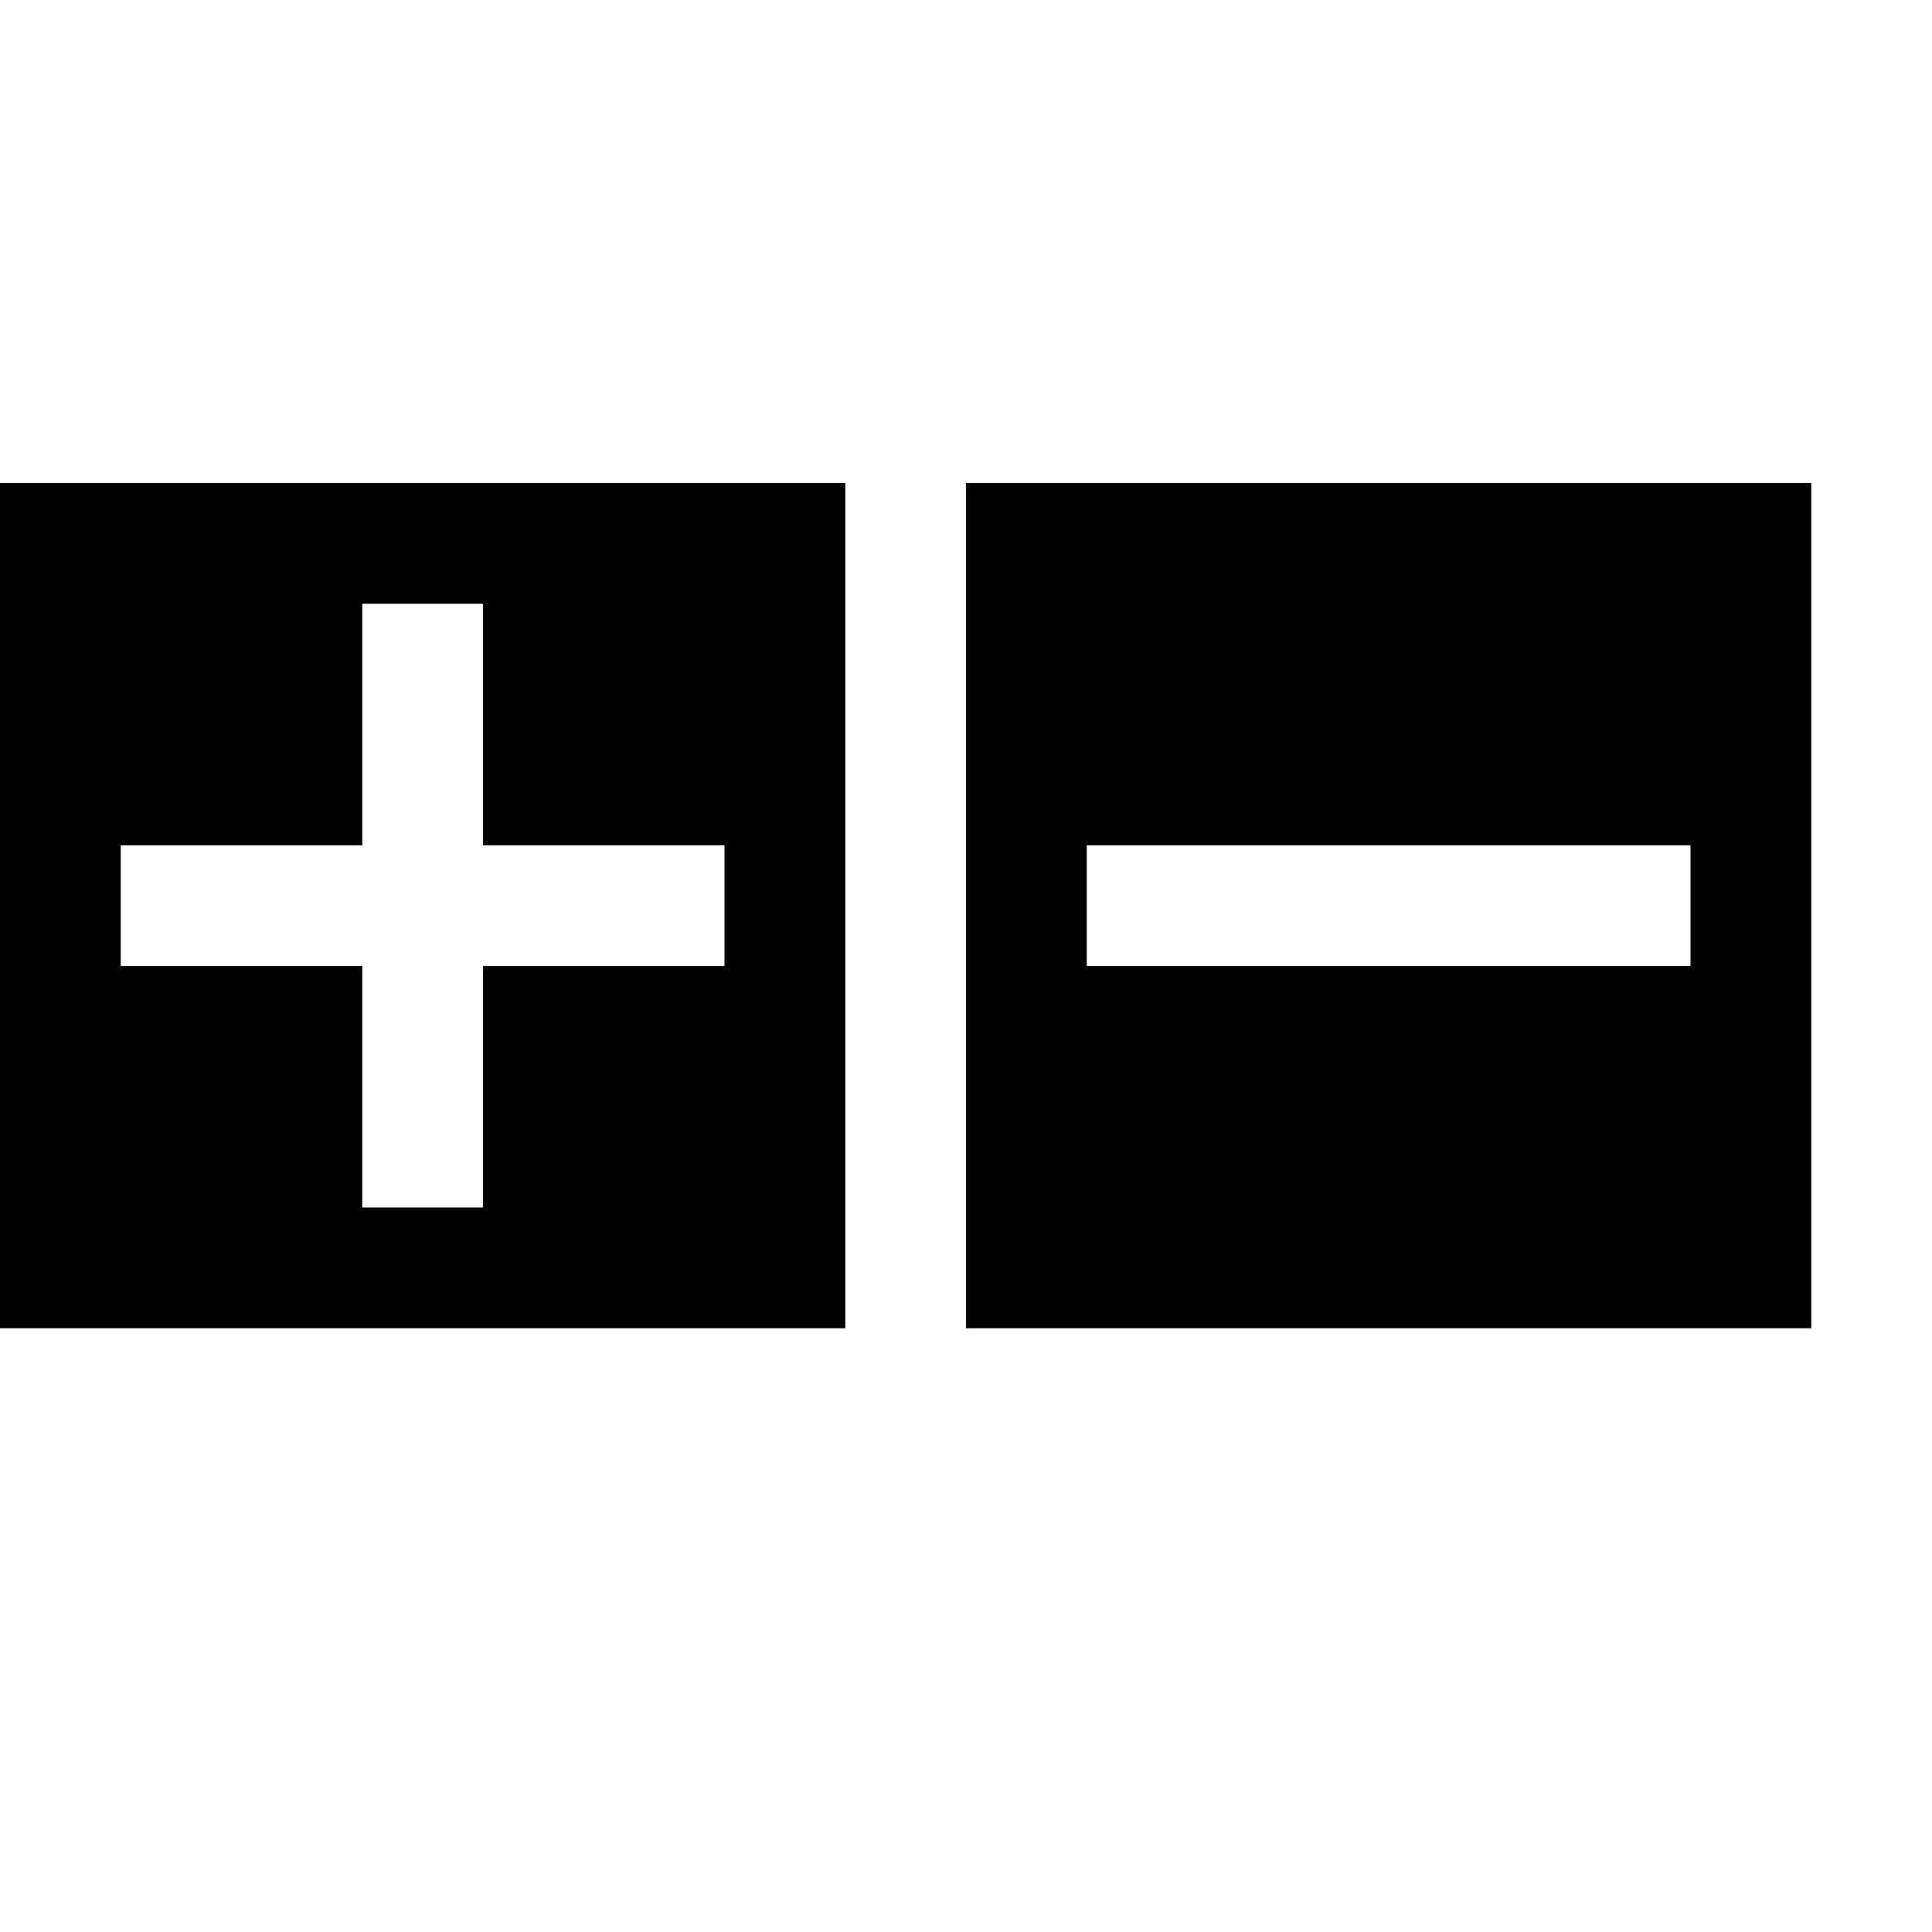
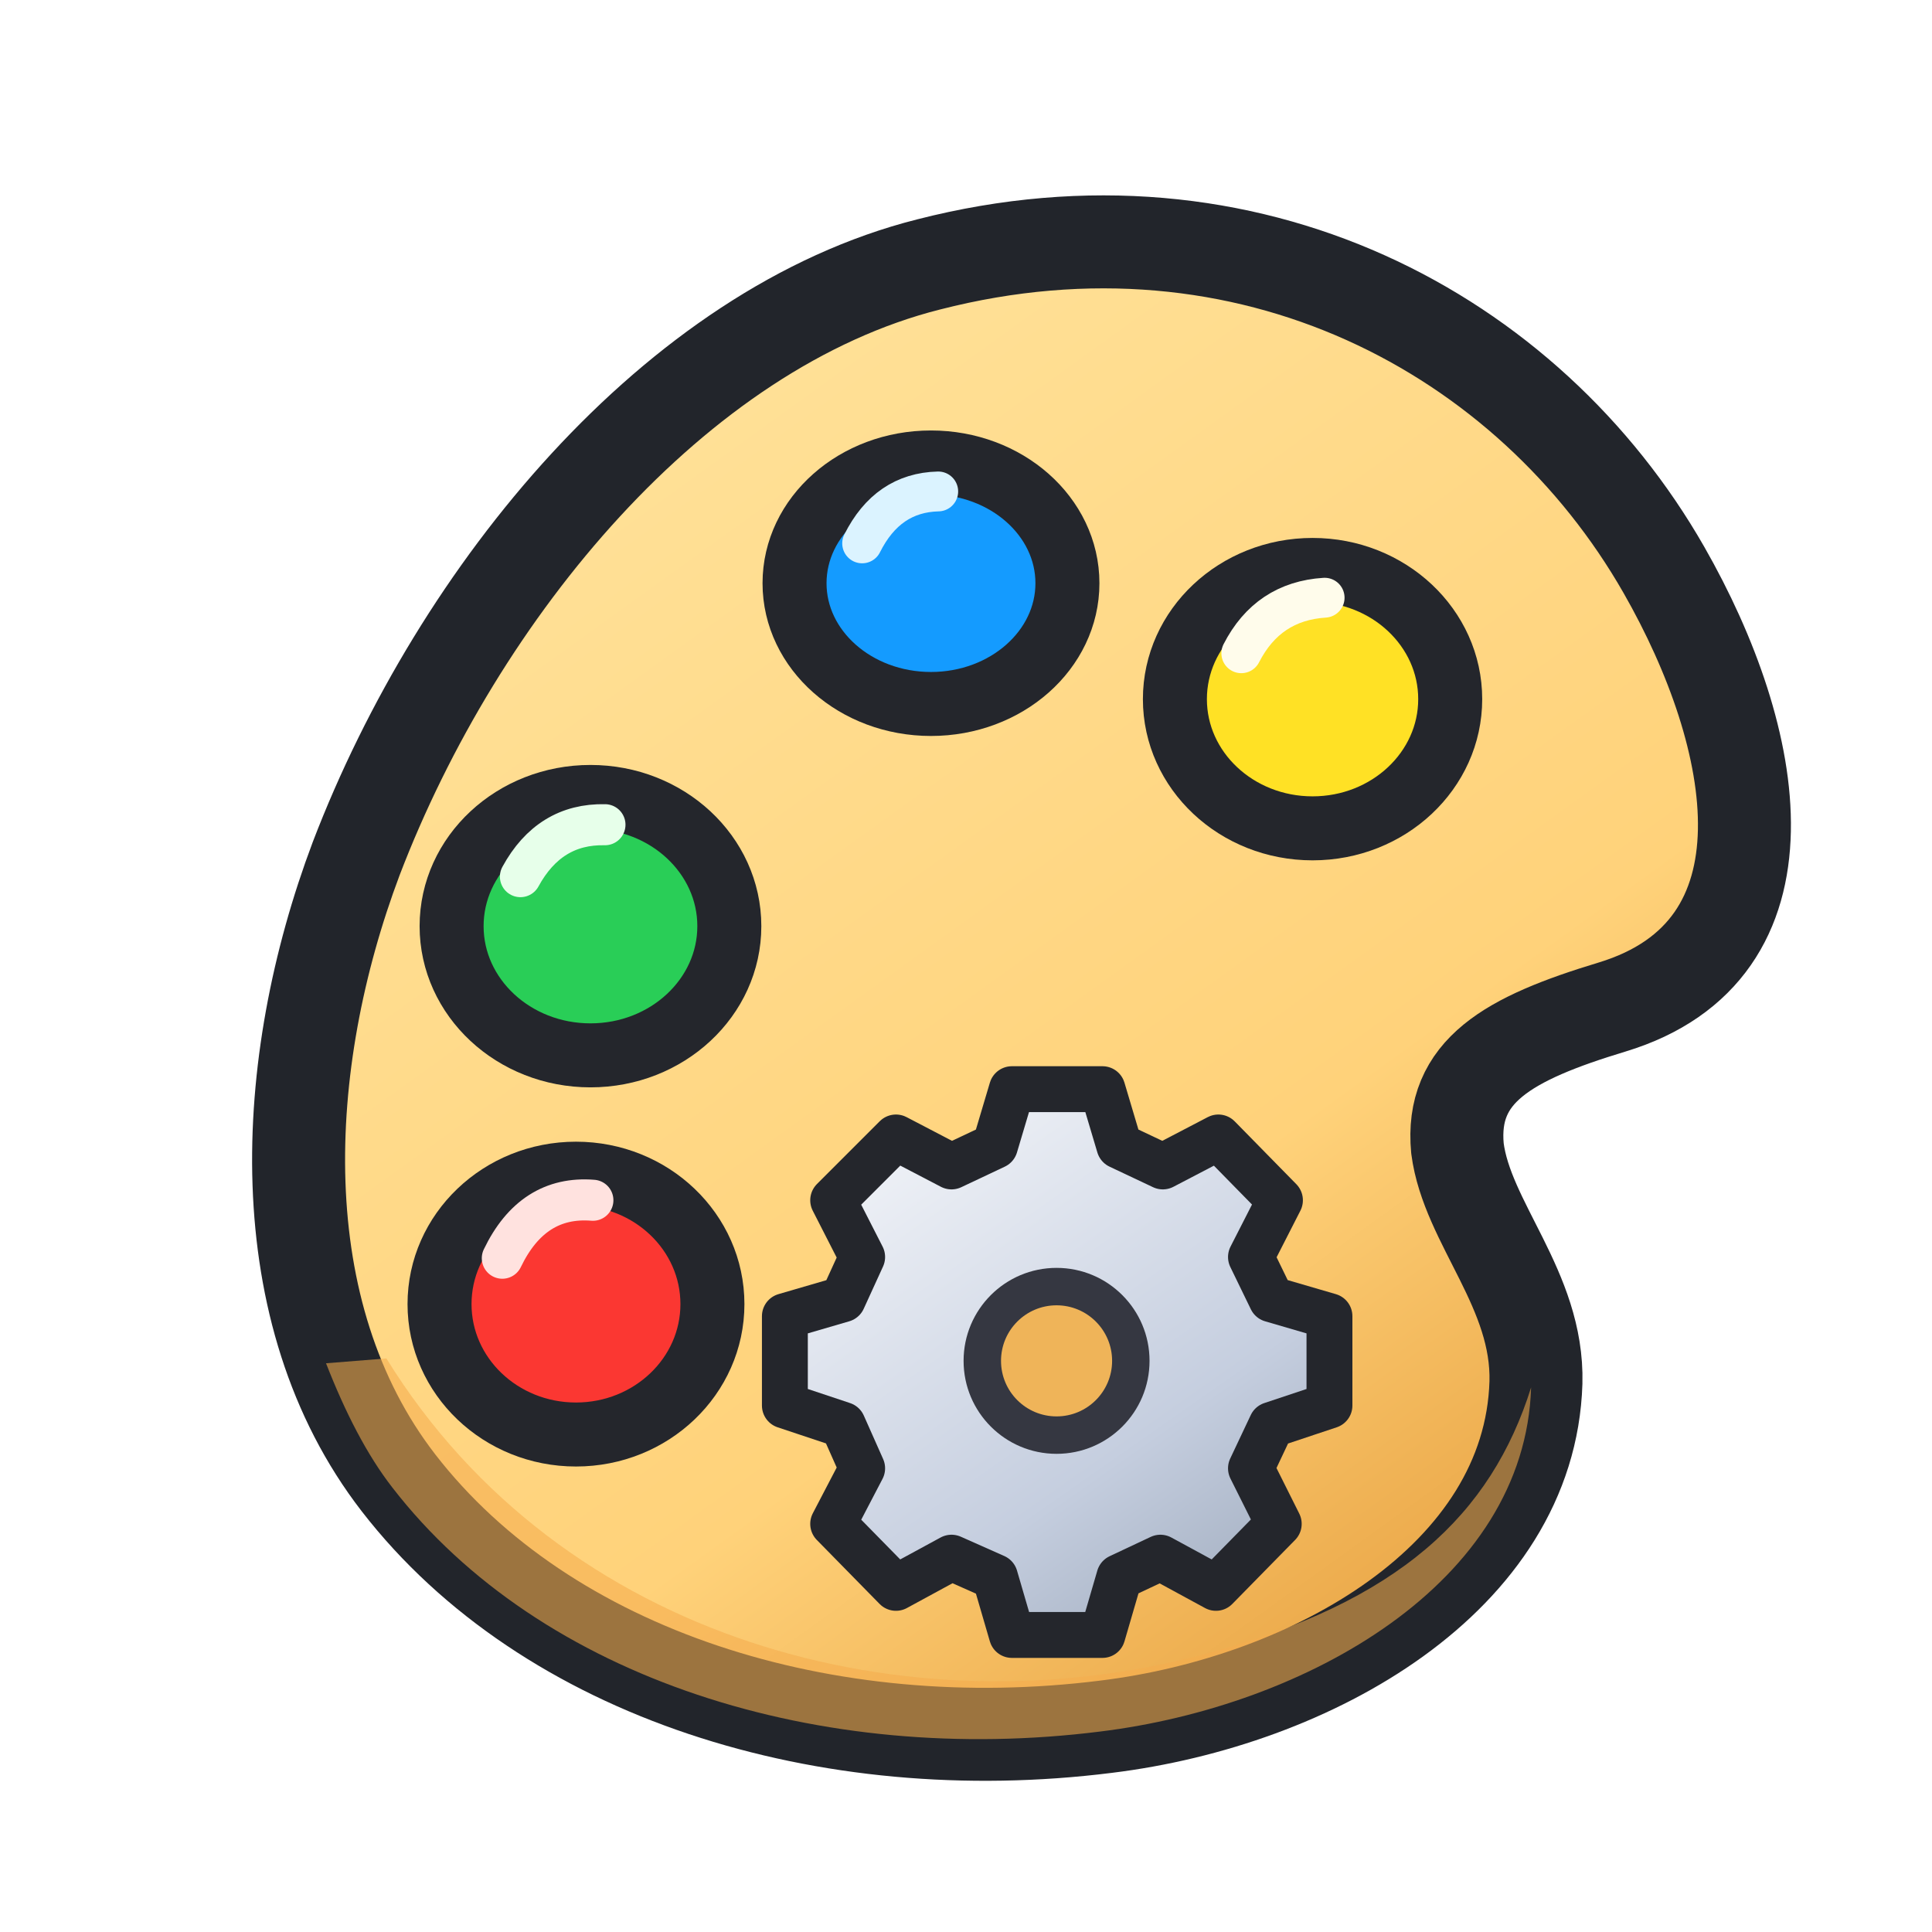
- <svg xmlns="http://www.w3.org/2000/svg" width="16px" height="16px" version="1.1" xml:space="preserve" style="fill-rule:evenodd;clip-rule:evenodd;stroke-linejoin:round;stroke-miterlimit:2;">
-   <g transform="matrix(1,0,0,1,-30,-170)">
-     <g id="palettegizmo">
-       <g id="bg" transform="matrix(0.110345,0,0,0.121212,13.7793,151.091)">
-         <rect x="147" y="156" width="145" height="132" style="fill:rgb(135,135,135);fill-opacity:0;" />
-       </g>
-       <g id="rect11" transform="matrix(1,0,0,1,28,168)">
-         <path d="M17,6L10,6L10,13L17,13L17,6ZM9,6L2,6L2,13L9,13L9,6ZM6,9L8,9L8,10L6,10L6,12L5,12L5,10L3,10L3,9L5,9L5,7L6,7L6,9ZM16,10L11,10L11,9L16,9L16,10Z" />
-       </g>
-     </g>
-   </g>
+ <svg xmlns="http://www.w3.org/2000/svg" width="16" height="16" viewBox="0 0 16 16">
+   <defs>
+     <linearGradient id="wood" x1="0" y1="0" x2="0.7" y2="1" gradientUnits="objectBoundingBox">
+       <stop offset="0" stop-color="#ffe6a2" />
+       <stop offset="0.72" stop-color="#ffd27a" />
+       <stop offset="1" stop-color="#e9a444" />
+     </linearGradient>
+     <linearGradient id="metal" x1="0.2" y1="0" x2="0.9" y2="1">
+       <stop offset="0" stop-color="#f3f5f9" />
+       <stop offset="0.64" stop-color="#c5cedf" />
+       <stop offset="1" stop-color="#9eaabc" />
+     </linearGradient>
+   </defs>
+   <path d="M7.69 2.19c2.65-.68 4.97.57 6.09 2.53.8 1.4 1.12 3.15-.43 3.62-.86.26-1.34.53-1.28 1.17.08.62.67 1.17.65 1.94-.05 1.62-1.85 2.64-3.56 2.85-2.31.29-4.63-.43-5.86-2.02-1.09-1.41-.99-3.47-.35-5.17.85-2.22 2.64-4.39 4.74-4.92Z" fill="url(#wood)" stroke="#22252b" stroke-width=".77" stroke-linejoin="round" />
+   <path d="M3.20 11.25c1.45 2.35 4.34 3.1 6.77 2.45 1.62-.43 2.38-1.16 2.71-2.21-.05 1.62-1.86 2.64-3.57 2.85-2.31.29-4.63-.43-5.86-2.02-.21-.27-.39-.62-.55-1.03Z" fill="#f4ac4e" opacity=".58" />
+   <ellipse cx="4.77" cy="10.80" rx="1.13" ry="1.08" fill="#fb3732" stroke="#24262c" stroke-width=".53" />
+   <path d="M4.16 10.42q.25-.52.75-.48" fill="none" stroke="#ffe2df" stroke-width=".34" stroke-linecap="round" />
+   <ellipse cx="4.89" cy="7.67" rx="1.15" ry="1.07" fill="#29ce57" stroke="#24262c" stroke-width=".53" />
+   <path d="M4.31 7.26q.24-.44.7-.43" fill="none" stroke="#e7ffea" stroke-width=".34" stroke-linecap="round" />
+   <ellipse cx="7.71" cy="4.83" rx="1.13" ry="1.00" fill="#149bff" stroke="#24262c" stroke-width=".53" />
+   <path d="M7.14 4.50q.21-.42.63-.43" fill="none" stroke="#dbf3ff" stroke-width=".33" stroke-linecap="round" />
+   <ellipse cx="10.87" cy="5.79" rx="1.14" ry="1.07" fill="#ffe125" stroke="#24262c" stroke-width=".53" />
+   <path d="M10.28 5.41q.22-.43.69-.46" fill="none" stroke="#fffceb" stroke-width=".33" stroke-linecap="round" />
+   <path d="M8.38 9.02 9.13 9.02 9.27 9.49 9.63 9.66 10.09 9.42 10.6 9.94 10.36 10.41 10.53 10.76 11.01 10.9 11.01 11.64 10.53 11.8 10.36 12.16 10.59 12.62 10.07 13.15 9.61 12.9 9.27 13.06 9.13 13.54 8.38 13.54 8.24 13.06 7.88 12.9 7.42 13.15 6.9 12.62 7.14 12.16 6.98 11.8 6.50 11.64 6.50 10.9 6.98 10.76 7.14 10.41 6.90 9.94 7.42 9.42 7.88 9.66 8.24 9.49Z" fill="url(#metal)" stroke="#24262c" stroke-width=".38" stroke-linejoin="round" />
+   <circle cx="8.75" cy="11.27" r=".77" fill="#353741" />
+   <circle cx="8.75" cy="11.27" r=".46" fill="#efb459" />
</svg>
